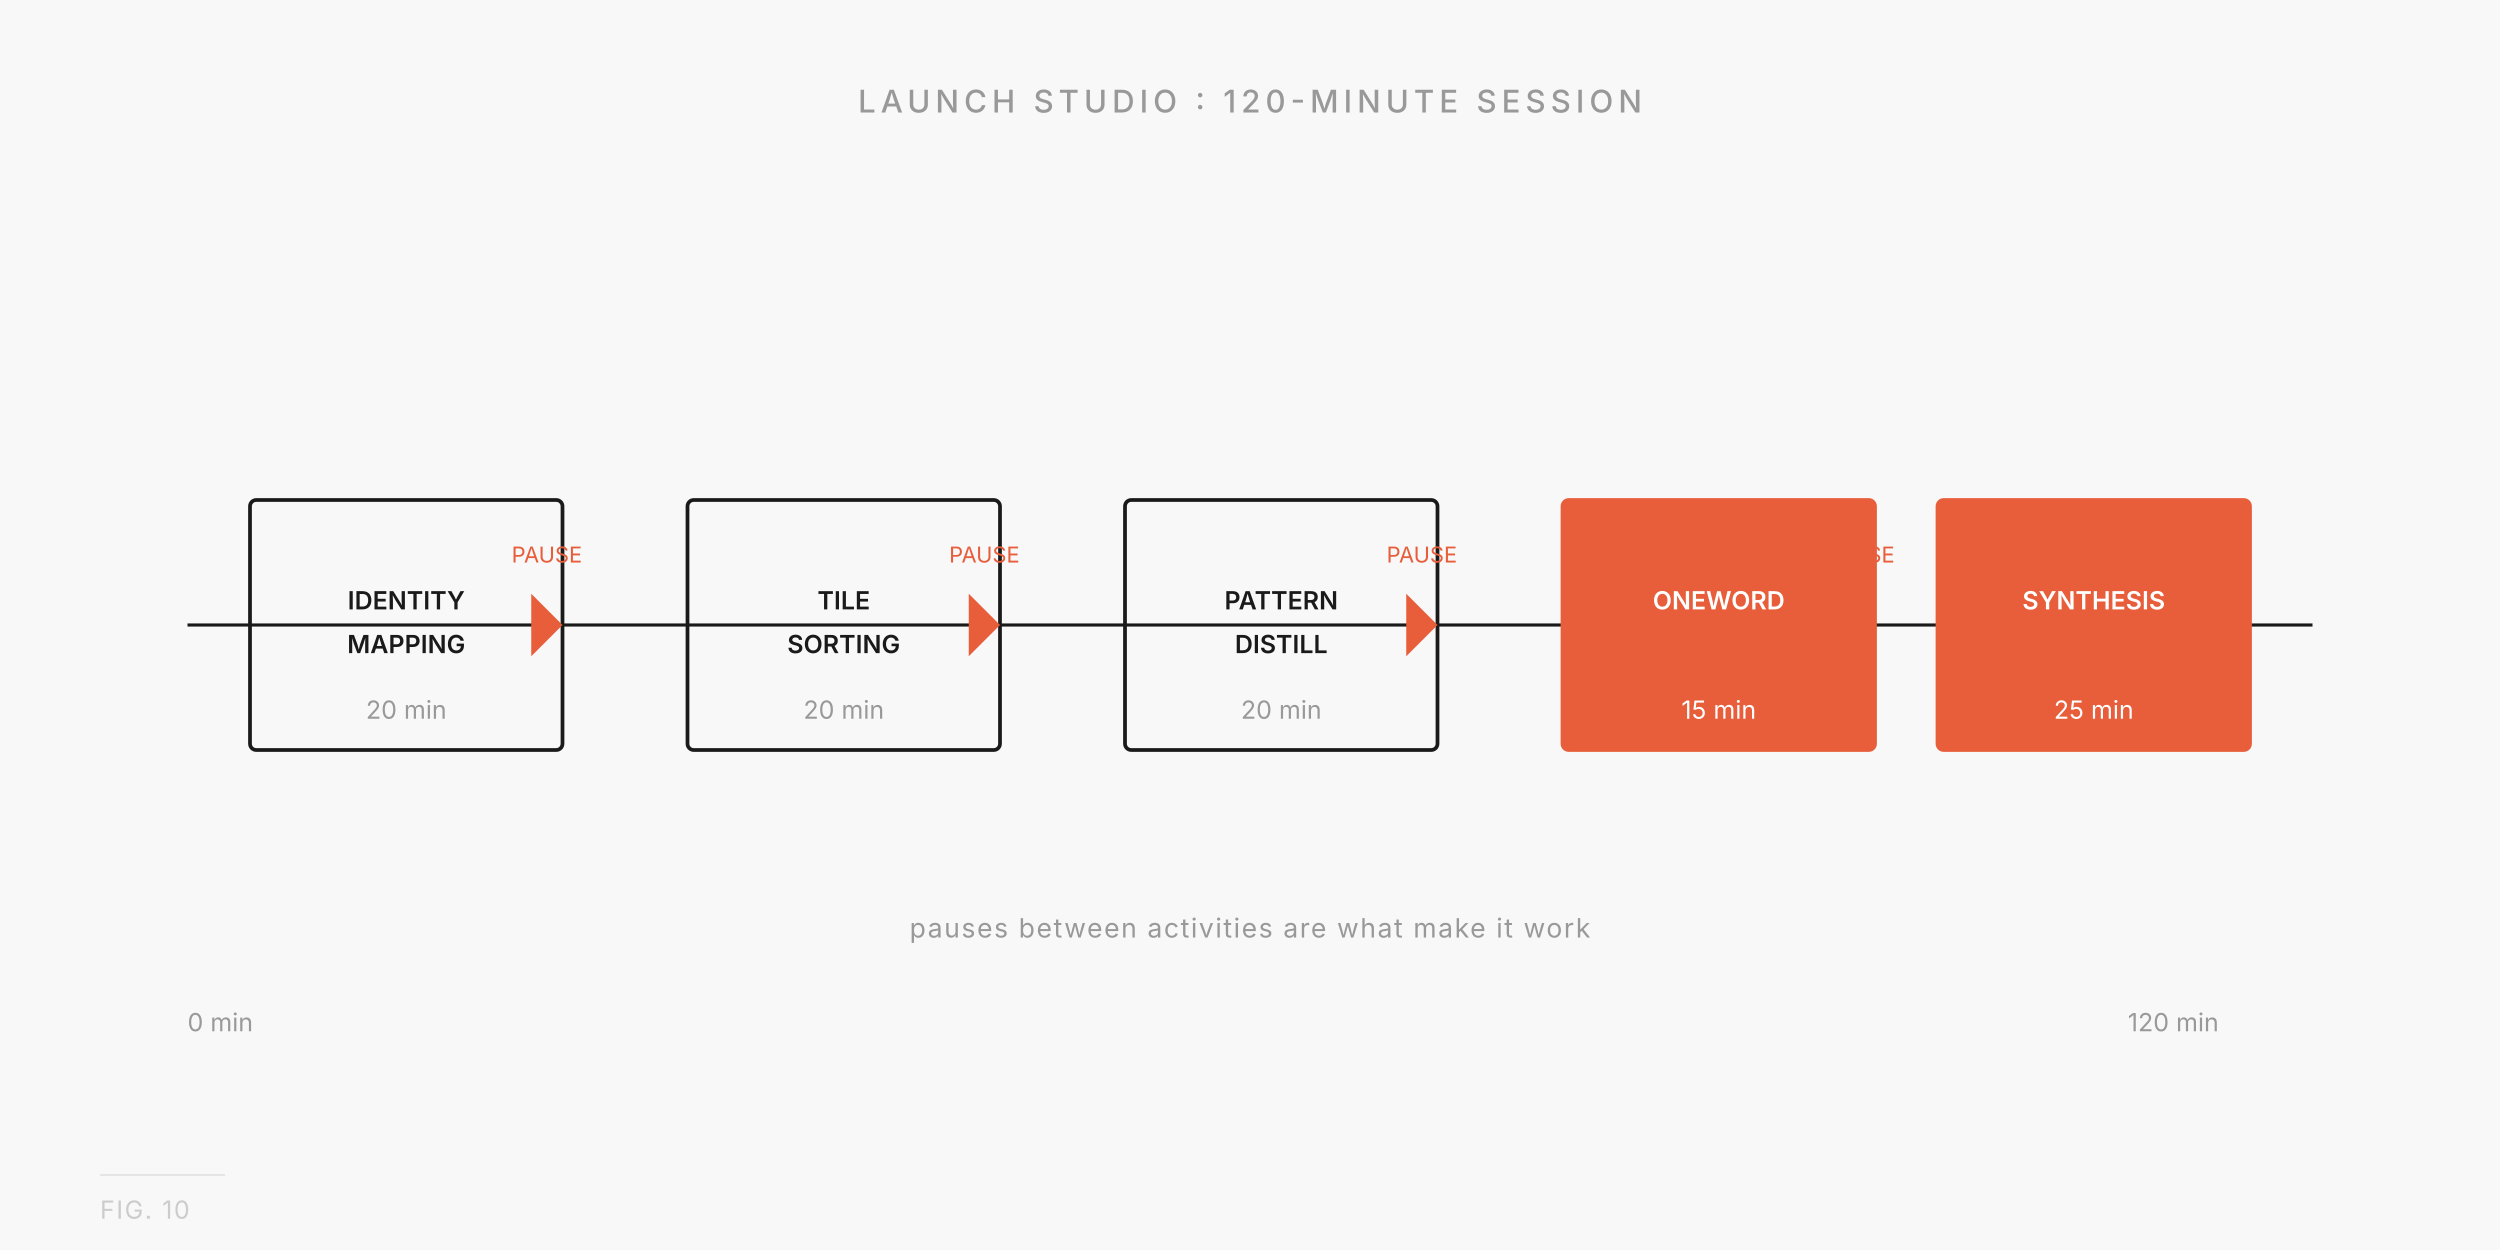
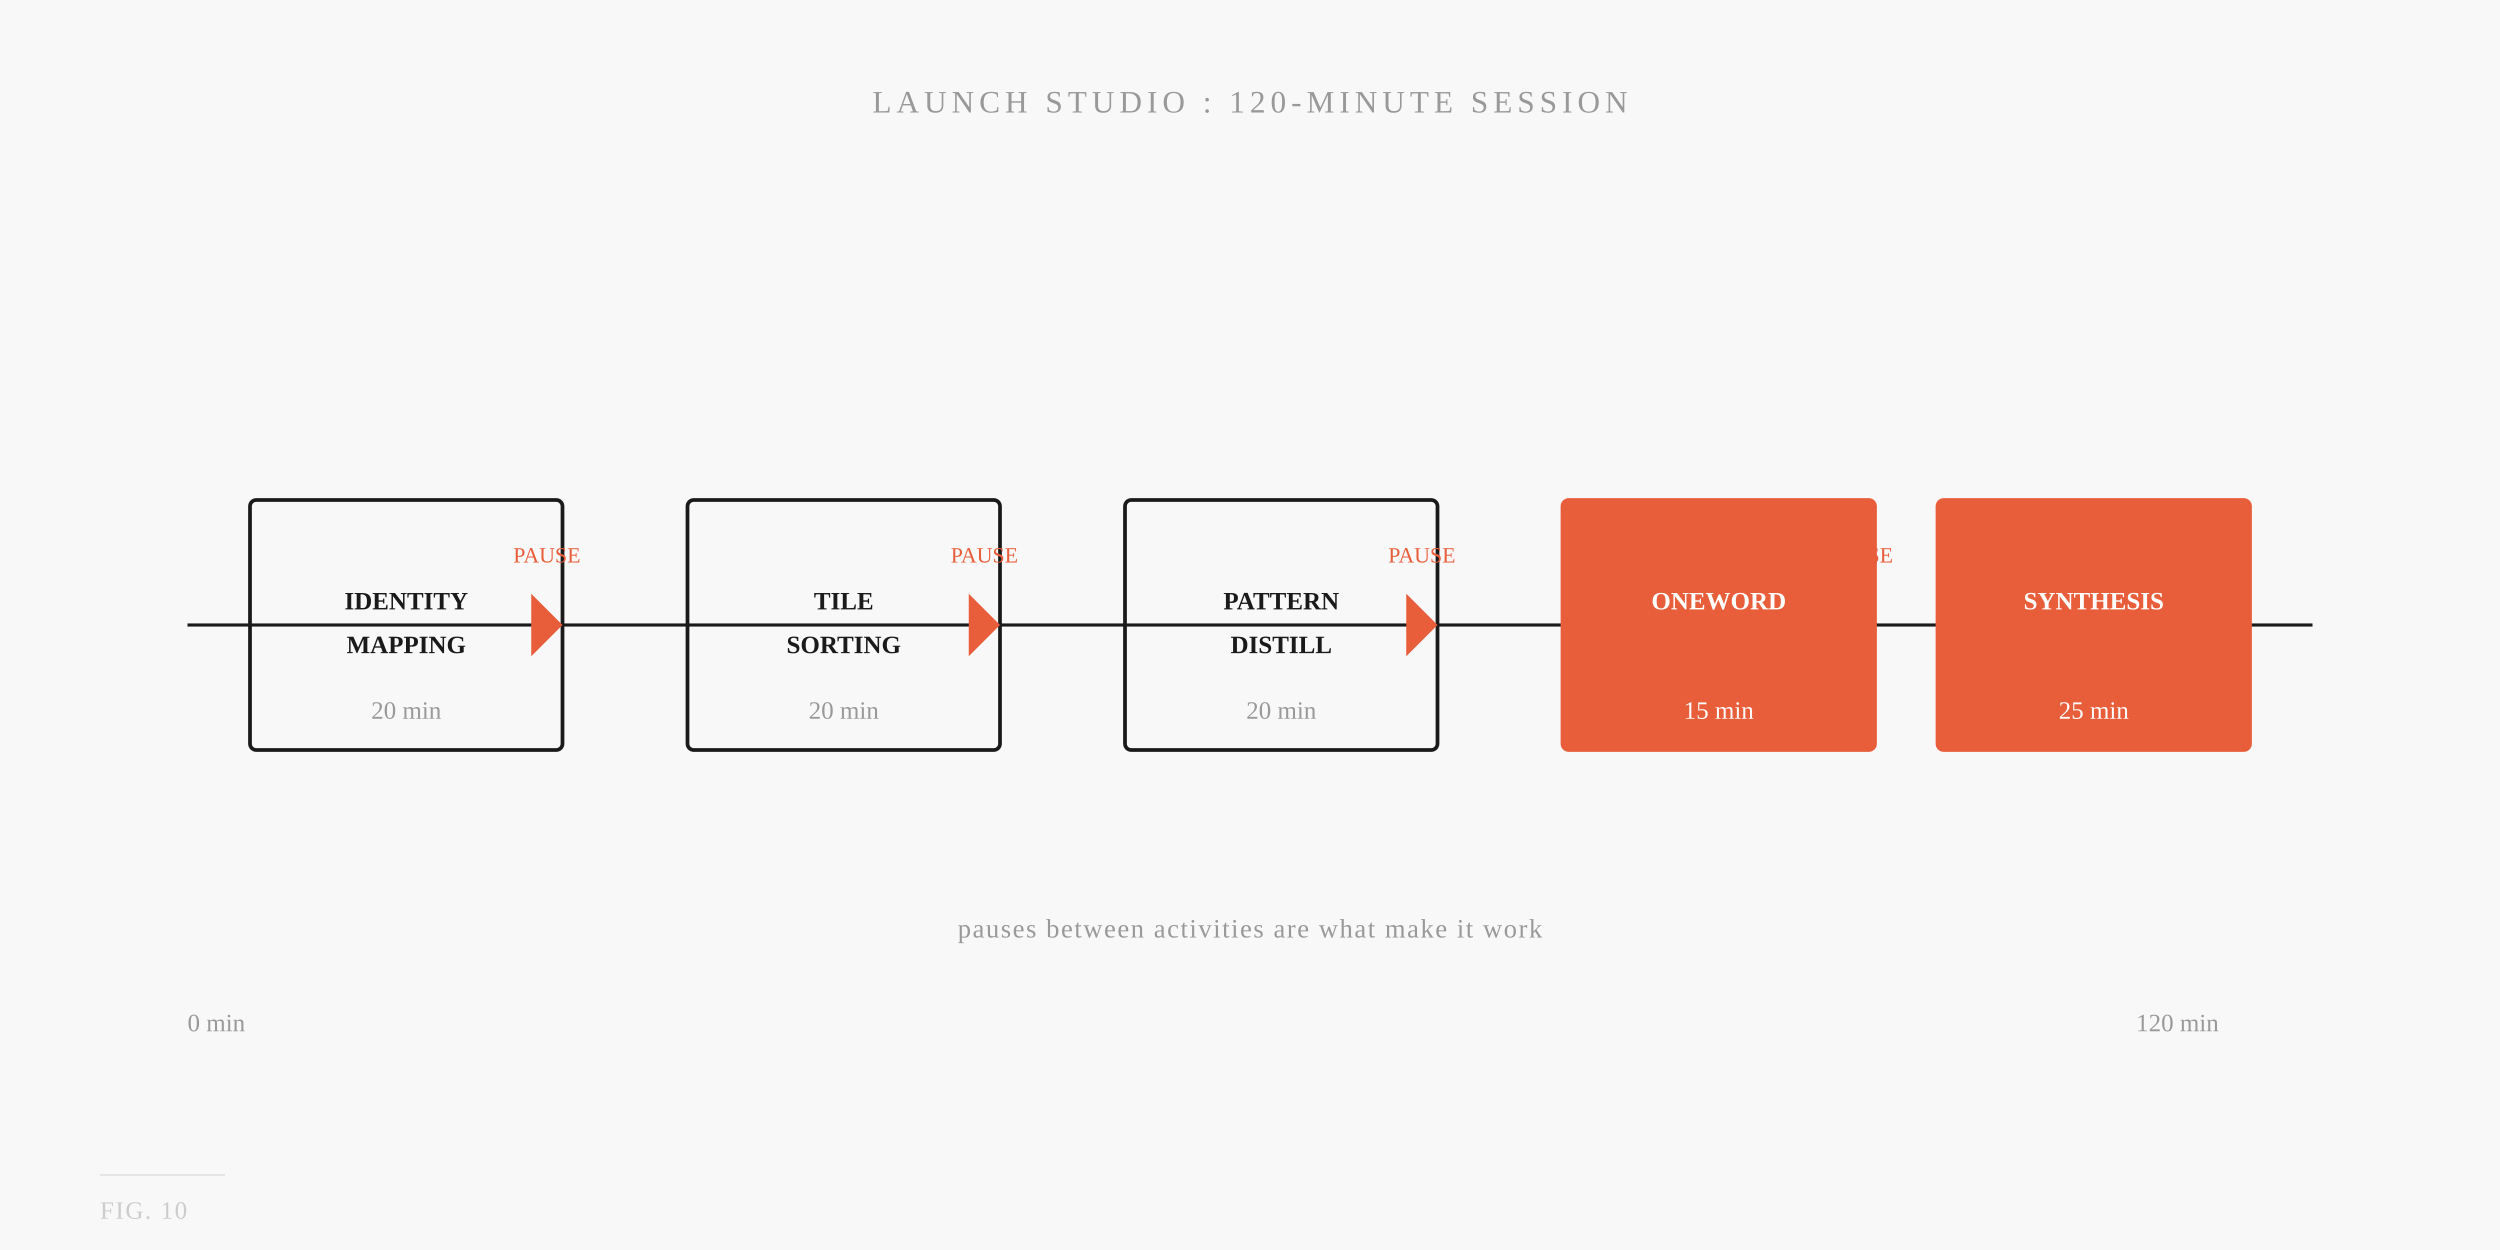
- <svg xmlns="http://www.w3.org/2000/svg" viewBox="0 0 800 400" width="800" height="400" font-family="Inter, -apple-system, system-ui, sans-serif">
+ <svg xmlns="http://www.w3.org/2000/svg" viewBox="0 0 800 400" width="800" height="400" font-family="'Crimson Pro', Georgia, 'Times New Roman', serif">
  <rect width="800" height="400" fill="#f8f8f8" />
  <text x="400" y="36" text-anchor="middle" font-size="10" font-weight="500" letter-spacing="1.6" fill="#999">LAUNCH STUDIO : 120-MINUTE SESSION</text>
  <line x1="60" y1="200" x2="740" y2="200" stroke="#1a1a1a" stroke-width="1" />
  <rect x="80" y="160" width="100" height="80" rx="2" fill="none" stroke="#1a1a1a" stroke-width="1.2" />
  <text x="130" y="195" text-anchor="middle" font-size="8" font-weight="600" fill="#1a1a1a">IDENTITY</text>
  <text x="130" y="209" text-anchor="middle" font-size="8" font-weight="600" fill="#1a1a1a">MAPPING</text>
  <text x="130" y="230" text-anchor="middle" font-size="8" fill="#999">20 min</text>
  <rect x="220" y="160" width="100" height="80" rx="2" fill="none" stroke="#1a1a1a" stroke-width="1.2" />
  <text x="270" y="195" text-anchor="middle" font-size="8" font-weight="600" fill="#1a1a1a">TILE</text>
  <text x="270" y="209" text-anchor="middle" font-size="8" font-weight="600" fill="#1a1a1a">SORTING</text>
  <text x="270" y="230" text-anchor="middle" font-size="8" fill="#999">20 min</text>
  <rect x="360" y="160" width="100" height="80" rx="2" fill="none" stroke="#1a1a1a" stroke-width="1.2" />
  <text x="410" y="195" text-anchor="middle" font-size="8" font-weight="600" fill="#1a1a1a">PATTERN</text>
  <text x="410" y="209" text-anchor="middle" font-size="8" font-weight="600" fill="#1a1a1a">DISTILL</text>
  <text x="410" y="230" text-anchor="middle" font-size="8" fill="#999">20 min</text>
  <rect x="500" y="160" width="100" height="80" rx="2" fill="#E85D3A" stroke="#E85D3A" stroke-width="1.2" />
  <text x="550" y="195" text-anchor="middle" font-size="8" font-weight="600" fill="#ffffff">ONEWORD</text>
  <text x="550" y="230" text-anchor="middle" font-size="8" fill="#ffffff">15 min</text>
  <rect x="620" y="160" width="100" height="80" rx="2" fill="#E85D3A" stroke="#E85D3A" stroke-width="1.2" />
  <text x="670" y="195" text-anchor="middle" font-size="8" font-weight="600" fill="#ffffff">SYNTHESIS</text>
  <text x="670" y="230" text-anchor="middle" font-size="8" fill="#ffffff">25 min</text>
  <polygon points="170,190 180,200 170,210" fill="#E85D3A" />
  <text x="175" y="180" text-anchor="middle" font-size="7" fill="#E85D3A">PAUSE</text>
  <polygon points="310,190 320,200 310,210" fill="#E85D3A" />
  <text x="315" y="180" text-anchor="middle" font-size="7" fill="#E85D3A">PAUSE</text>
  <polygon points="450,190 460,200 450,210" fill="#E85D3A" />
  <text x="455" y="180" text-anchor="middle" font-size="7" fill="#E85D3A">PAUSE</text>
  <polygon points="590,190 600,200 590,210" fill="#E85D3A" />
  <text x="595" y="180" text-anchor="middle" font-size="7" fill="#E85D3A">PAUSE</text>
  <text x="400" y="300" text-anchor="middle" font-size="8.5" fill="#999" letter-spacing="0.5">pauses between activities are what make it work</text>
  <text x="60" y="330" font-size="8" fill="#999">0 min</text>
  <text x="710" y="330" font-size="8" fill="#999" text-anchor="end">120 min</text>
  <line x1="32" y1="376" x2="72" y2="376" stroke="#e0e0e0" stroke-width="0.5" />
  <text x="32" y="390" font-size="8" fill="#ccc" letter-spacing="0.5">FIG. 10</text>
</svg>
